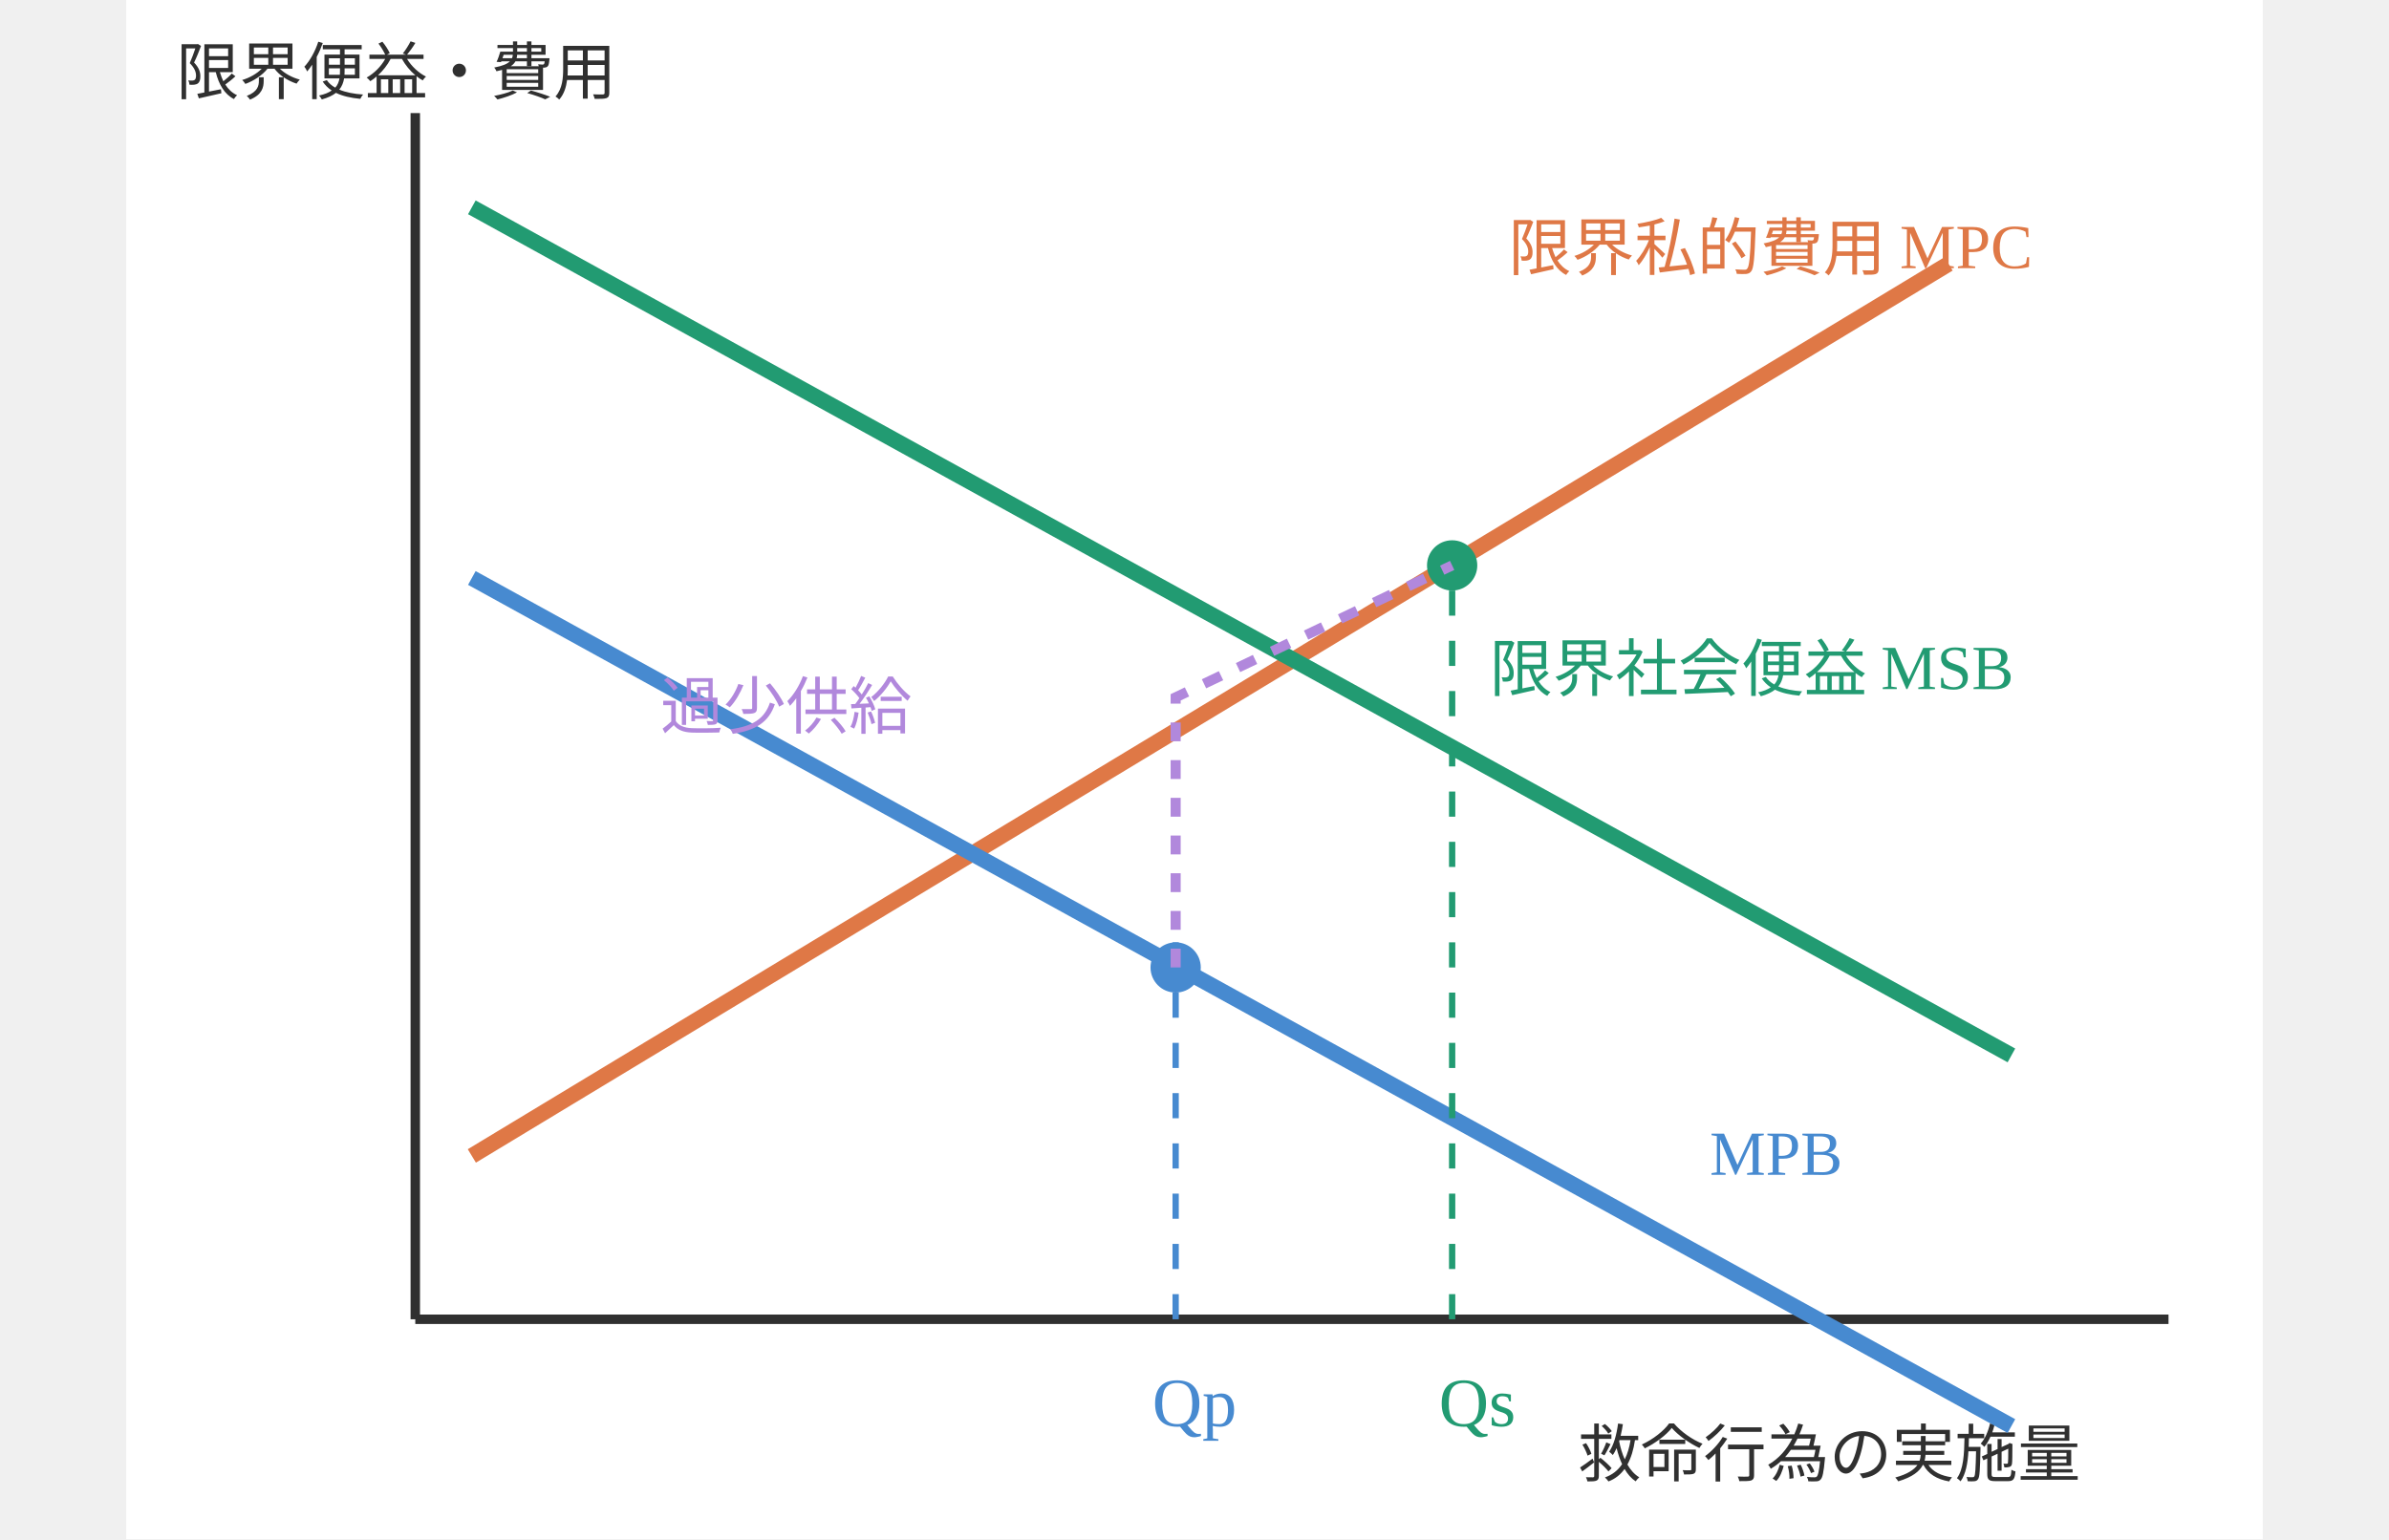
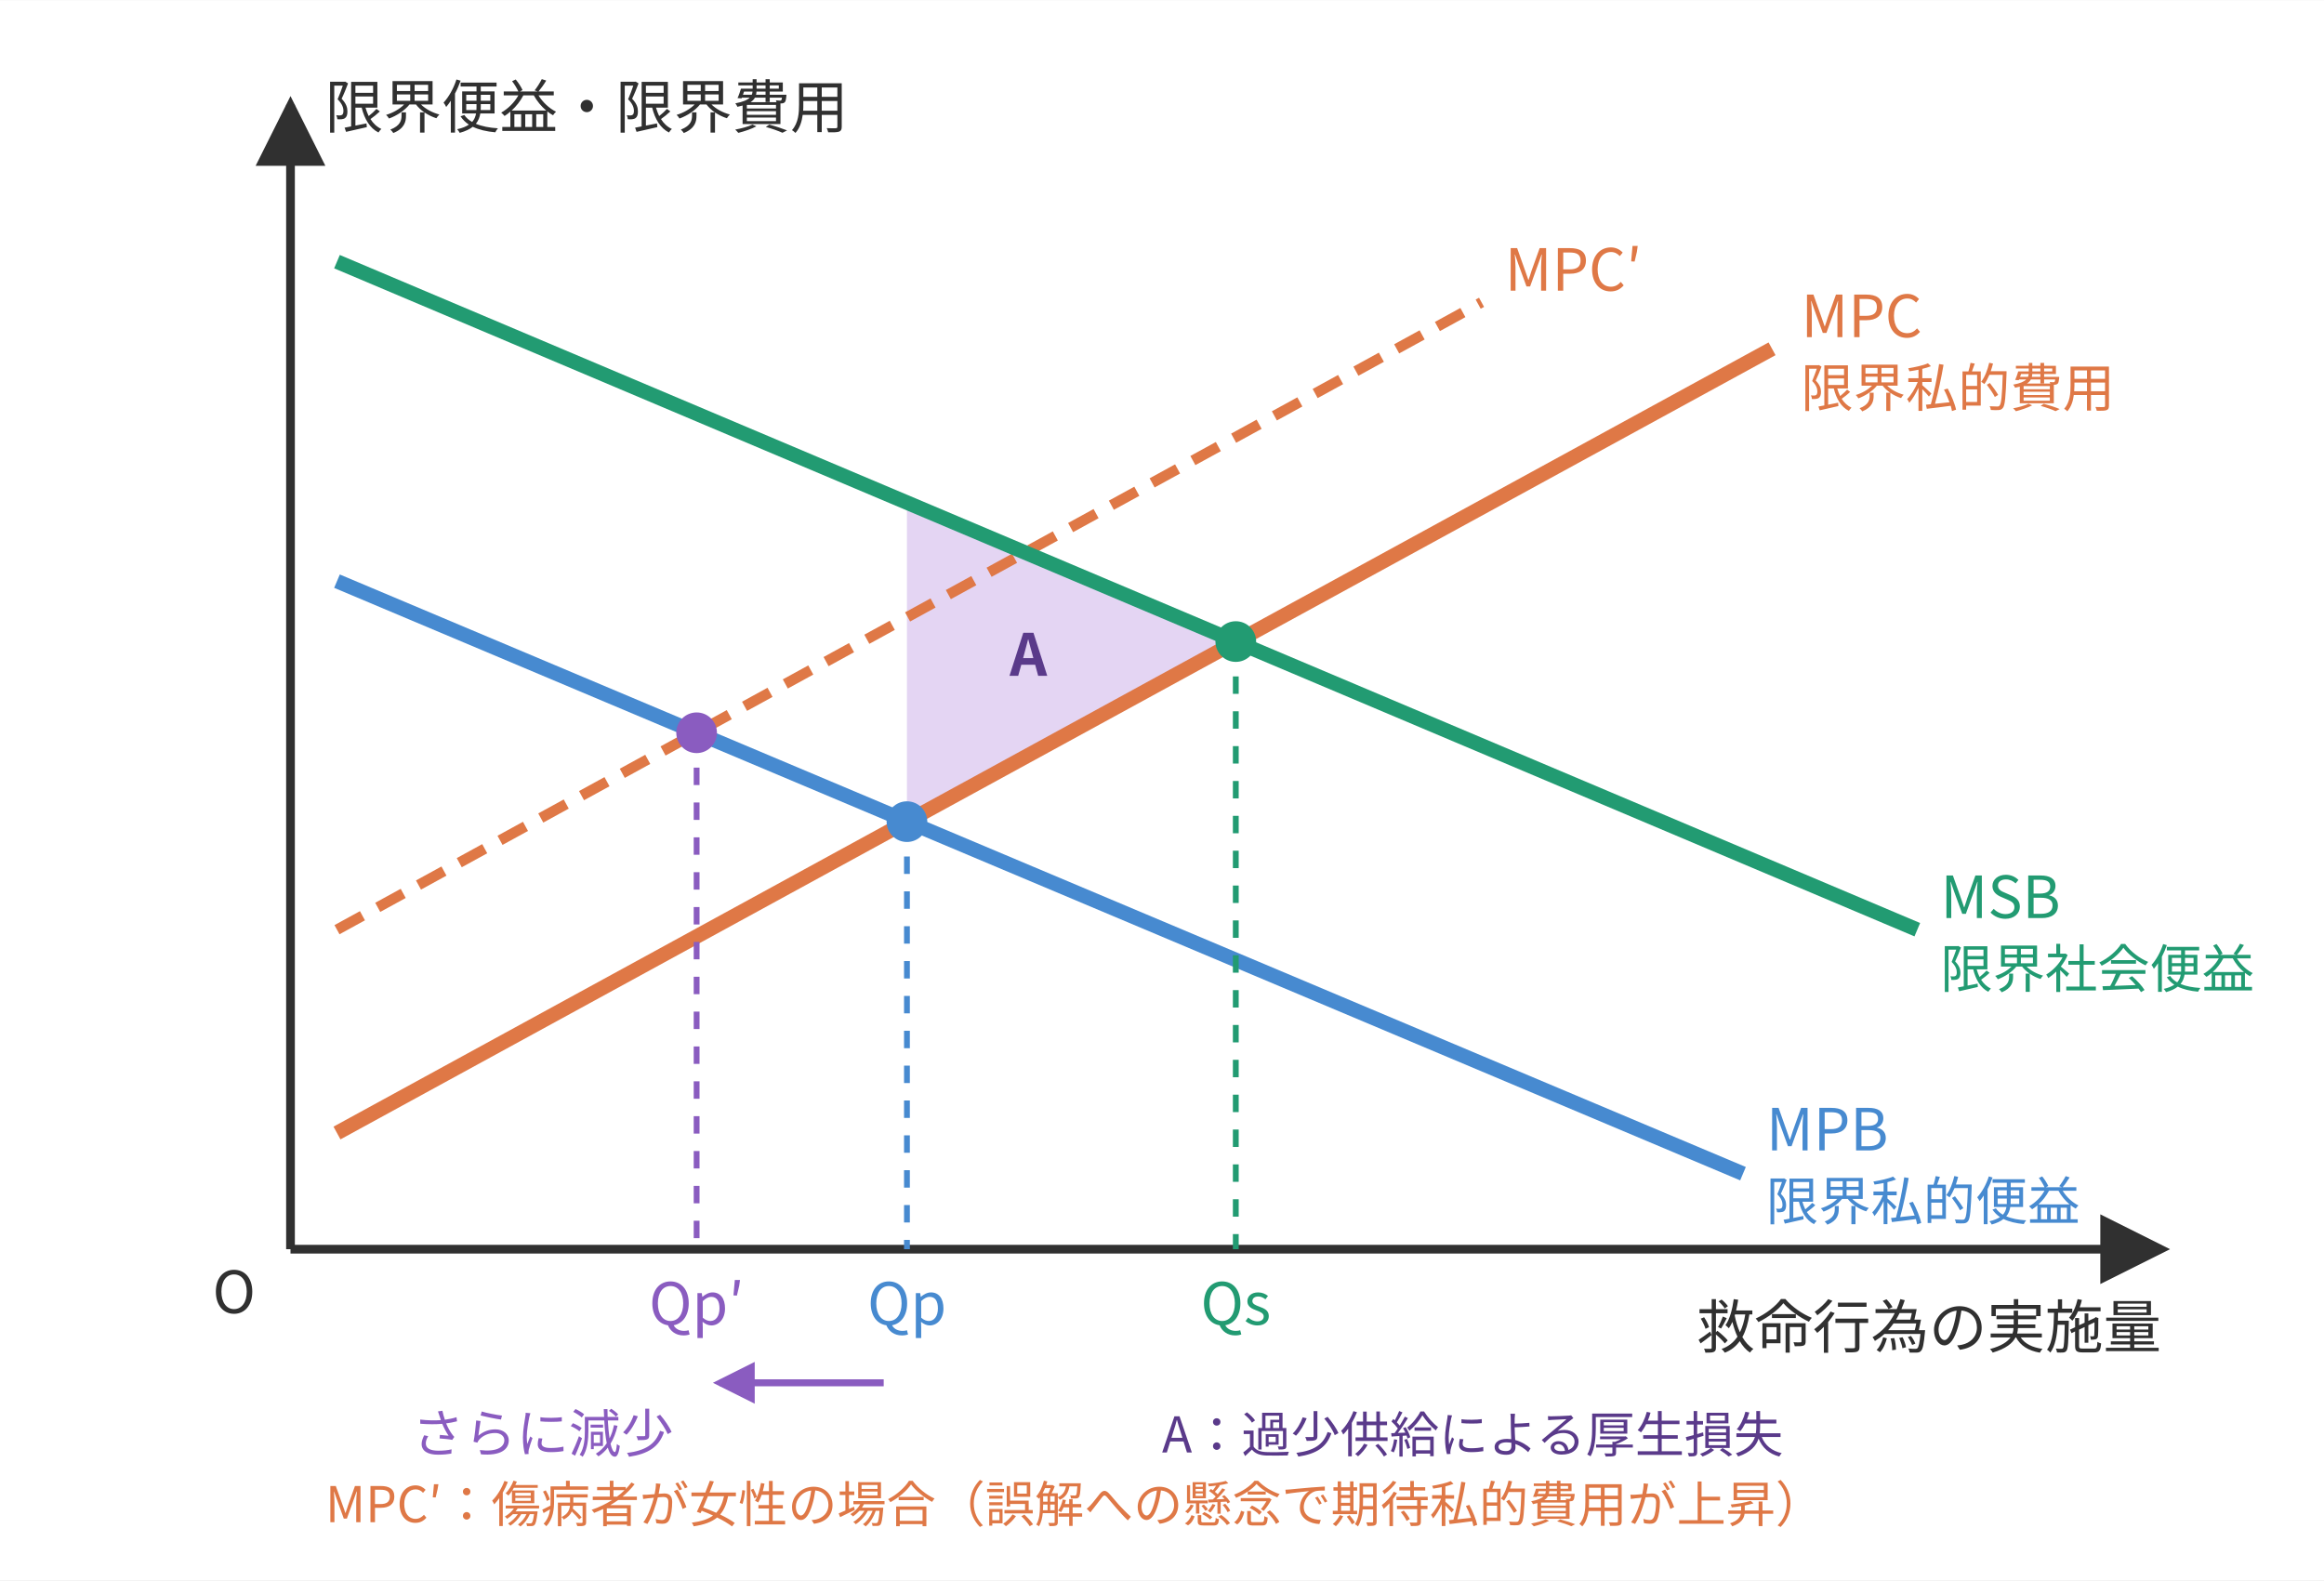
- <svg xmlns="http://www.w3.org/2000/svg" width="900" height="580" viewBox="0 0 340 245">
-   <rect width="340" height="245" fill="white" />
-   <line x1="46" y1="18" x2="46" y2="210" stroke="#303030" stroke-width="1.5" />
-   <line x1="46" y1="210" x2="325" y2="210" stroke="#303030" stroke-width="1.5" />
-   <text x="8" y="15" font-size="10" fill="#303030">限界便益・費用</text>
-   <text x="231" y="235" font-size="10" fill="#303030">救命行為の実施量</text>
-   <line x1="55" y1="184" x2="290" y2="42" stroke="#DF7846" stroke-width="2.5" />
-   <line x1="55" y1="33" x2="300" y2="168" stroke="#229B72" stroke-width="2.5" />
-   <line x1="55" y1="92" x2="300" y2="227" stroke="#478AD0" stroke-width="2.5" />
-   <line x1="167" y1="210" x2="167" y2="150" stroke="#478AD0" stroke-dasharray="4 4" />
-   <line x1="211" y1="210" x2="211" y2="90" stroke="#229B72" stroke-dasharray="4 4" />
-   <circle cx="167" cy="154" r="4" fill="#478AD0" />
-   <circle cx="211" cy="90" r="4" fill="#229B72" />
-   <text x="170" y="227" font-size="11" text-anchor="middle" fill="#478AD0">Qp</text>
-   <text x="215" y="227" font-size="11" text-anchor="middle" fill="#229B72">Qs</text>
-   <text x="220" y="43" font-size="10" fill="#DF7846">限界私的費用 MPC</text>
-   <text x="217" y="110" font-size="10" fill="#229B72">限界社会便益 MSB</text>
-   <text x="252" y="187" font-size="10" fill="#478AD0">MPB</text>
-   <path d="M167 154 L167 111 L211 90" fill="none" stroke="#B188DC" stroke-dasharray="3 3" stroke-width="1.6" />
-   <text x="85" y="116" font-size="10" fill="#B188DC">過少供給</text>
+ <svg xmlns="http://www.w3.org/2000/svg" width="960" height="653" viewBox="0 0 400 272" font-family="'Hiragino Sans','Noto Sans CJK JP','Yu Gothic',sans-serif">
+   <rect width="400" height="272" fill="white" />
+   <defs>
+     <marker id="ar" markerWidth="8" markerHeight="8" refX="7" refY="4" orient="auto">
+       <path d="M0,0 L8,4 L0,8 z" fill="#303030" />
+     </marker>
+     <marker id="ar2" markerWidth="6" markerHeight="6" refX="5" refY="3" orient="auto">
+       <path d="M0,0 L6,3 L0,6 z" fill="#8a5cc0" />
+     </marker>
+   </defs>
+   <polygon points="156.1,86.5 212.7,110.4 156.1,141.4" fill="#B188DC" fill-opacity="0.35" stroke="none" />
+   <line x1="50" y1="215" x2="50" y2="18" stroke="#303030" stroke-width="1.5" marker-end="url(#ar)" />
+   <line x1="50" y1="215" x2="372" y2="215" stroke="#303030" stroke-width="1.5" marker-end="url(#ar)" />
+   <text x="56.0" y="22.0" font-size="10" fill="#303030" text-anchor="start">限界便益・限界費用</text>
+   <text x="372.0" y="232.0" font-size="10" fill="#303030" text-anchor="end">救命行為の実施量</text>
+   <text x="44.0" y="226.0" font-size="10" fill="#303030" text-anchor="end">O</text>
+   <line x1="58" y1="160" x2="255" y2="52" stroke="#DF7846" stroke-width="1.8" stroke-dasharray="5 3" />
+   <line x1="58" y1="45" x2="330" y2="160" stroke="#229B72" stroke-width="2.5" />
+   <line x1="58" y1="100" x2="300" y2="202" stroke="#478AD0" stroke-width="2.5" />
+   <line x1="58" y1="195" x2="305" y2="60" stroke="#DF7846" stroke-width="2.5" />
+   <line x1="119.9" y1="126.1" x2="119.9" y2="215" stroke="#8a5cc0" stroke-dasharray="3 3" />
+   <circle cx="119.9" cy="126.1" r="3.5" fill="#8a5cc0" />
+   <line x1="156.1" y1="141.4" x2="156.1" y2="215" stroke="#478AD0" stroke-dasharray="3 3" />
+   <circle cx="156.1" cy="141.4" r="3.5" fill="#478AD0" />
+   <line x1="212.7" y1="110.4" x2="212.7" y2="215" stroke="#229B72" stroke-dasharray="3 3" />
+   <circle cx="212.7" cy="110.4" r="3.5" fill="#229B72" />
+   <text x="119.9" y="228.0" font-size="10" fill="#8a5cc0" text-anchor="middle">Qp′</text>
+   <text x="156.1" y="228.0" font-size="10" fill="#478AD0" text-anchor="middle">Qp</text>
+   <text x="212.7" y="228.0" font-size="10" fill="#229B72" text-anchor="middle">Qs</text>
+   <text x="310.0" y="58.0" font-size="10" fill="#DF7846" text-anchor="start">MPC</text>
+   <text x="310.0" y="70.0" font-size="9" fill="#DF7846" text-anchor="start">限界私的費用</text>
+   <text x="259.0" y="50.0" font-size="10" fill="#DF7846" text-anchor="start">MPC′</text>
+   <text x="334.0" y="158.0" font-size="10" fill="#229B72" text-anchor="start">MSB</text>
+   <text x="334.0" y="170.0" font-size="9" fill="#229B72" text-anchor="start">限界社会便益</text>
+   <text x="304.0" y="198.0" font-size="10" fill="#478AD0" text-anchor="start">MPB</text>
+   <text x="304.0" y="210.0" font-size="9" fill="#478AD0" text-anchor="start">限界私的便益</text>
+   <text x="177.0" y="116.3" font-size="10" fill="#5a3a8a" text-anchor="middle" font-weight="bold">A</text>
+   <text x="56.0" y="262.0" font-size="8.5" fill="#DF7846" text-anchor="start">MPC′：傷病者が女性の場合（誤解への懸念で期待私的費用が上昇）</text>
+   <text x="200.0" y="250.0" font-size="8.5" fill="#5a3a8a" text-anchor="start">A：過少供給による厚生損失</text>
+   <line x1="152.1" y1="238" x2="123.9" y2="238" stroke="#8a5cc0" stroke-width="1.2" marker-end="url(#ar2)" />
+   <text x="115.9" y="250.0" font-size="9" fill="#8a5cc0" text-anchor="end">さらに減少</text>
</svg>
